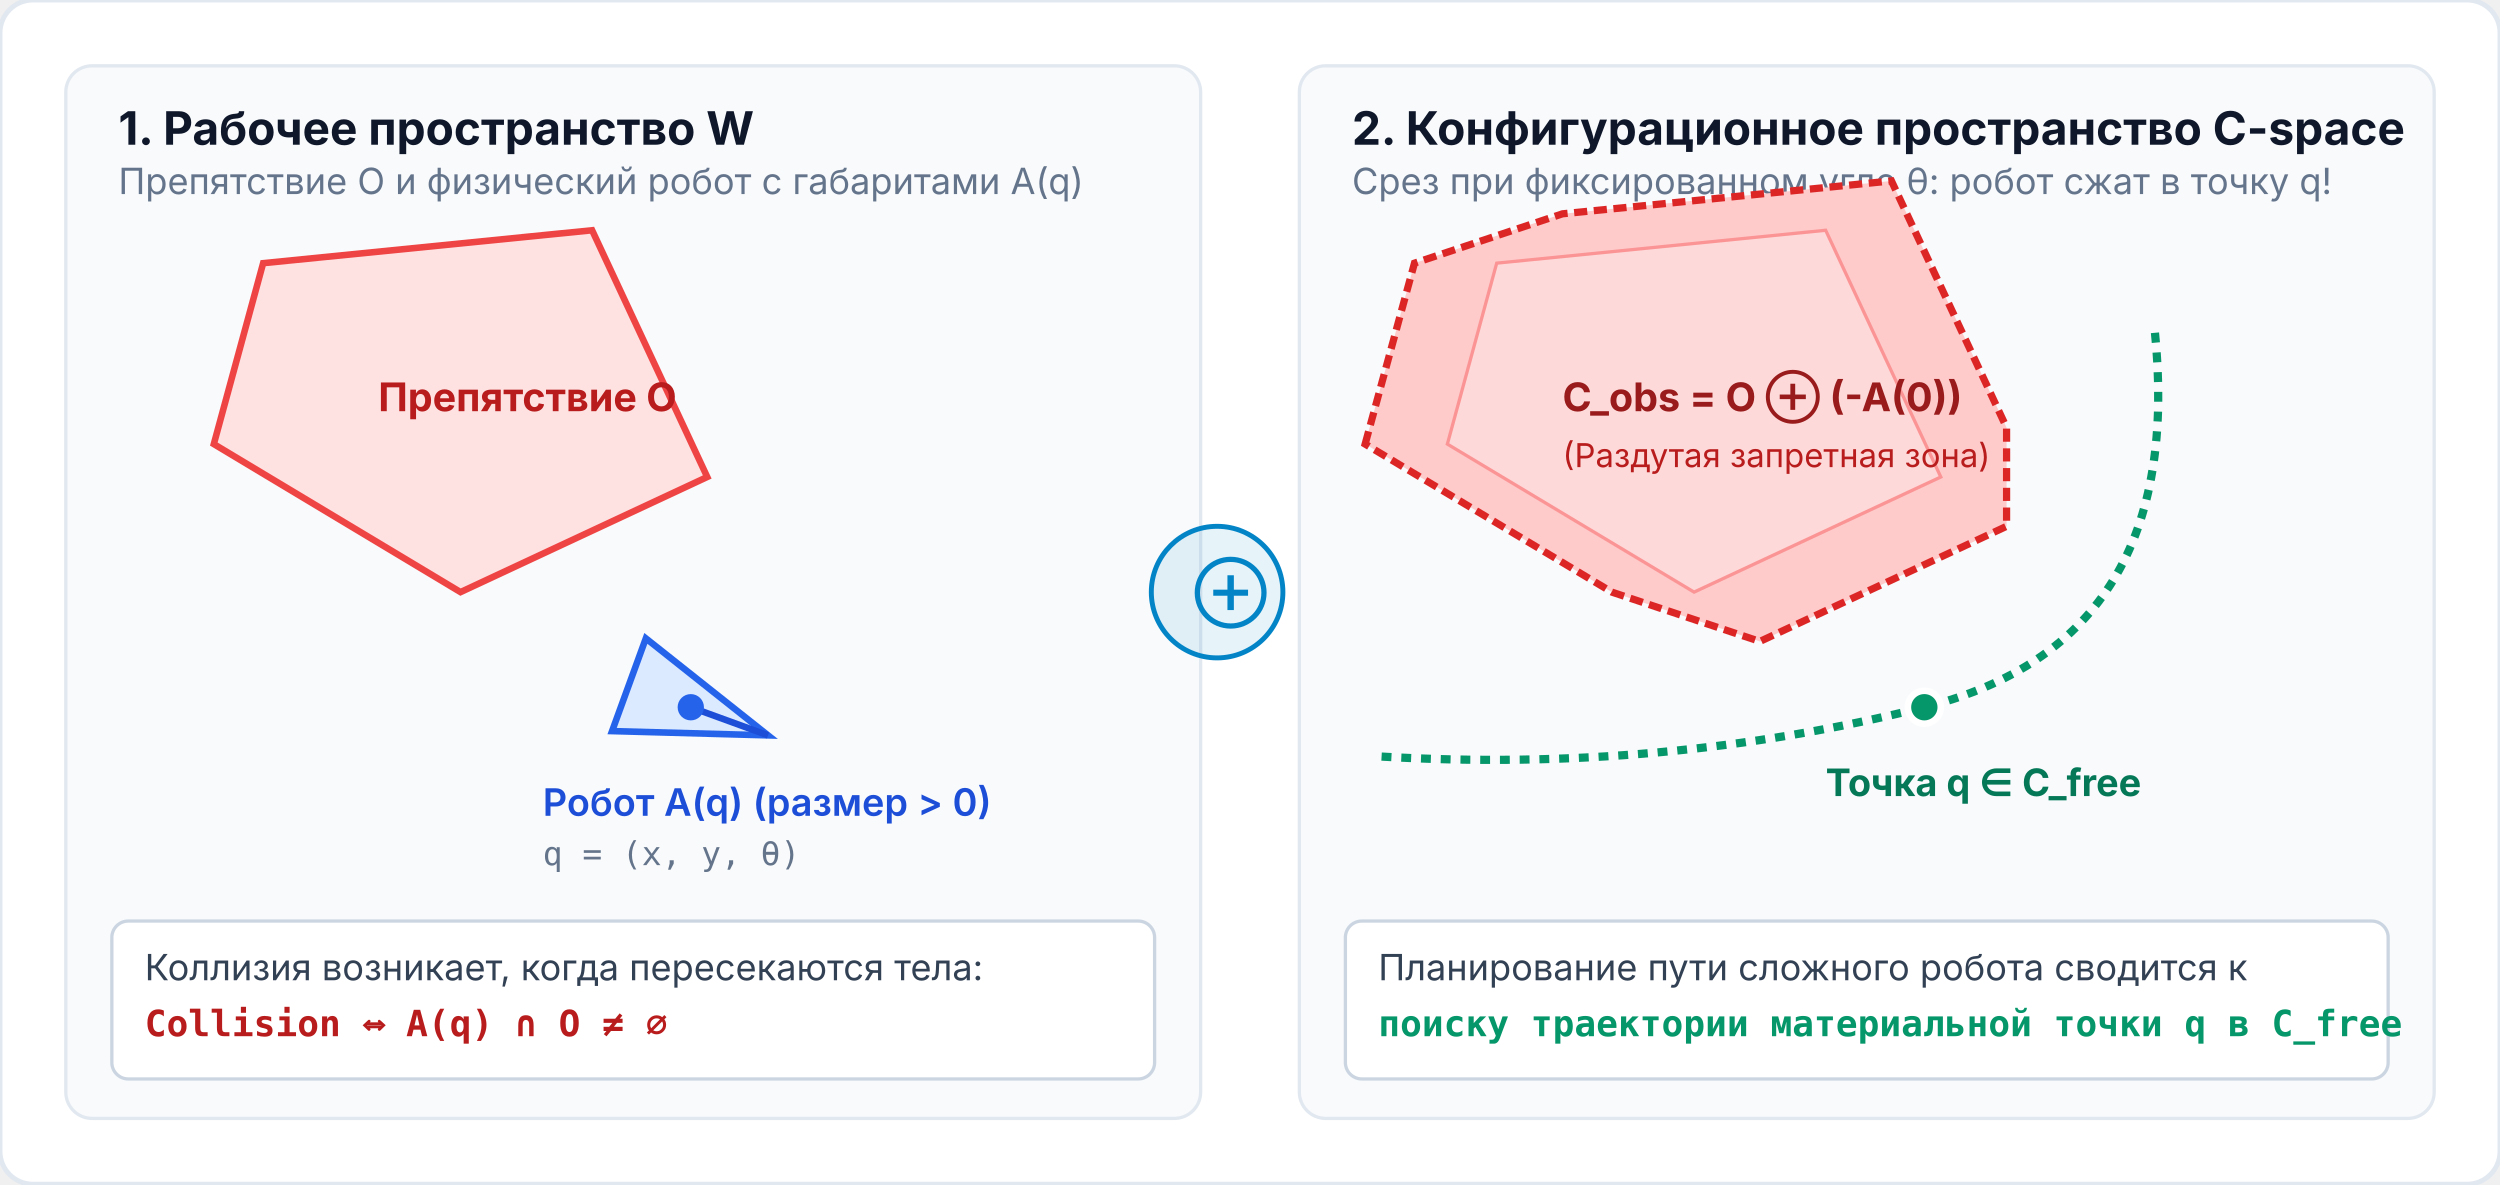
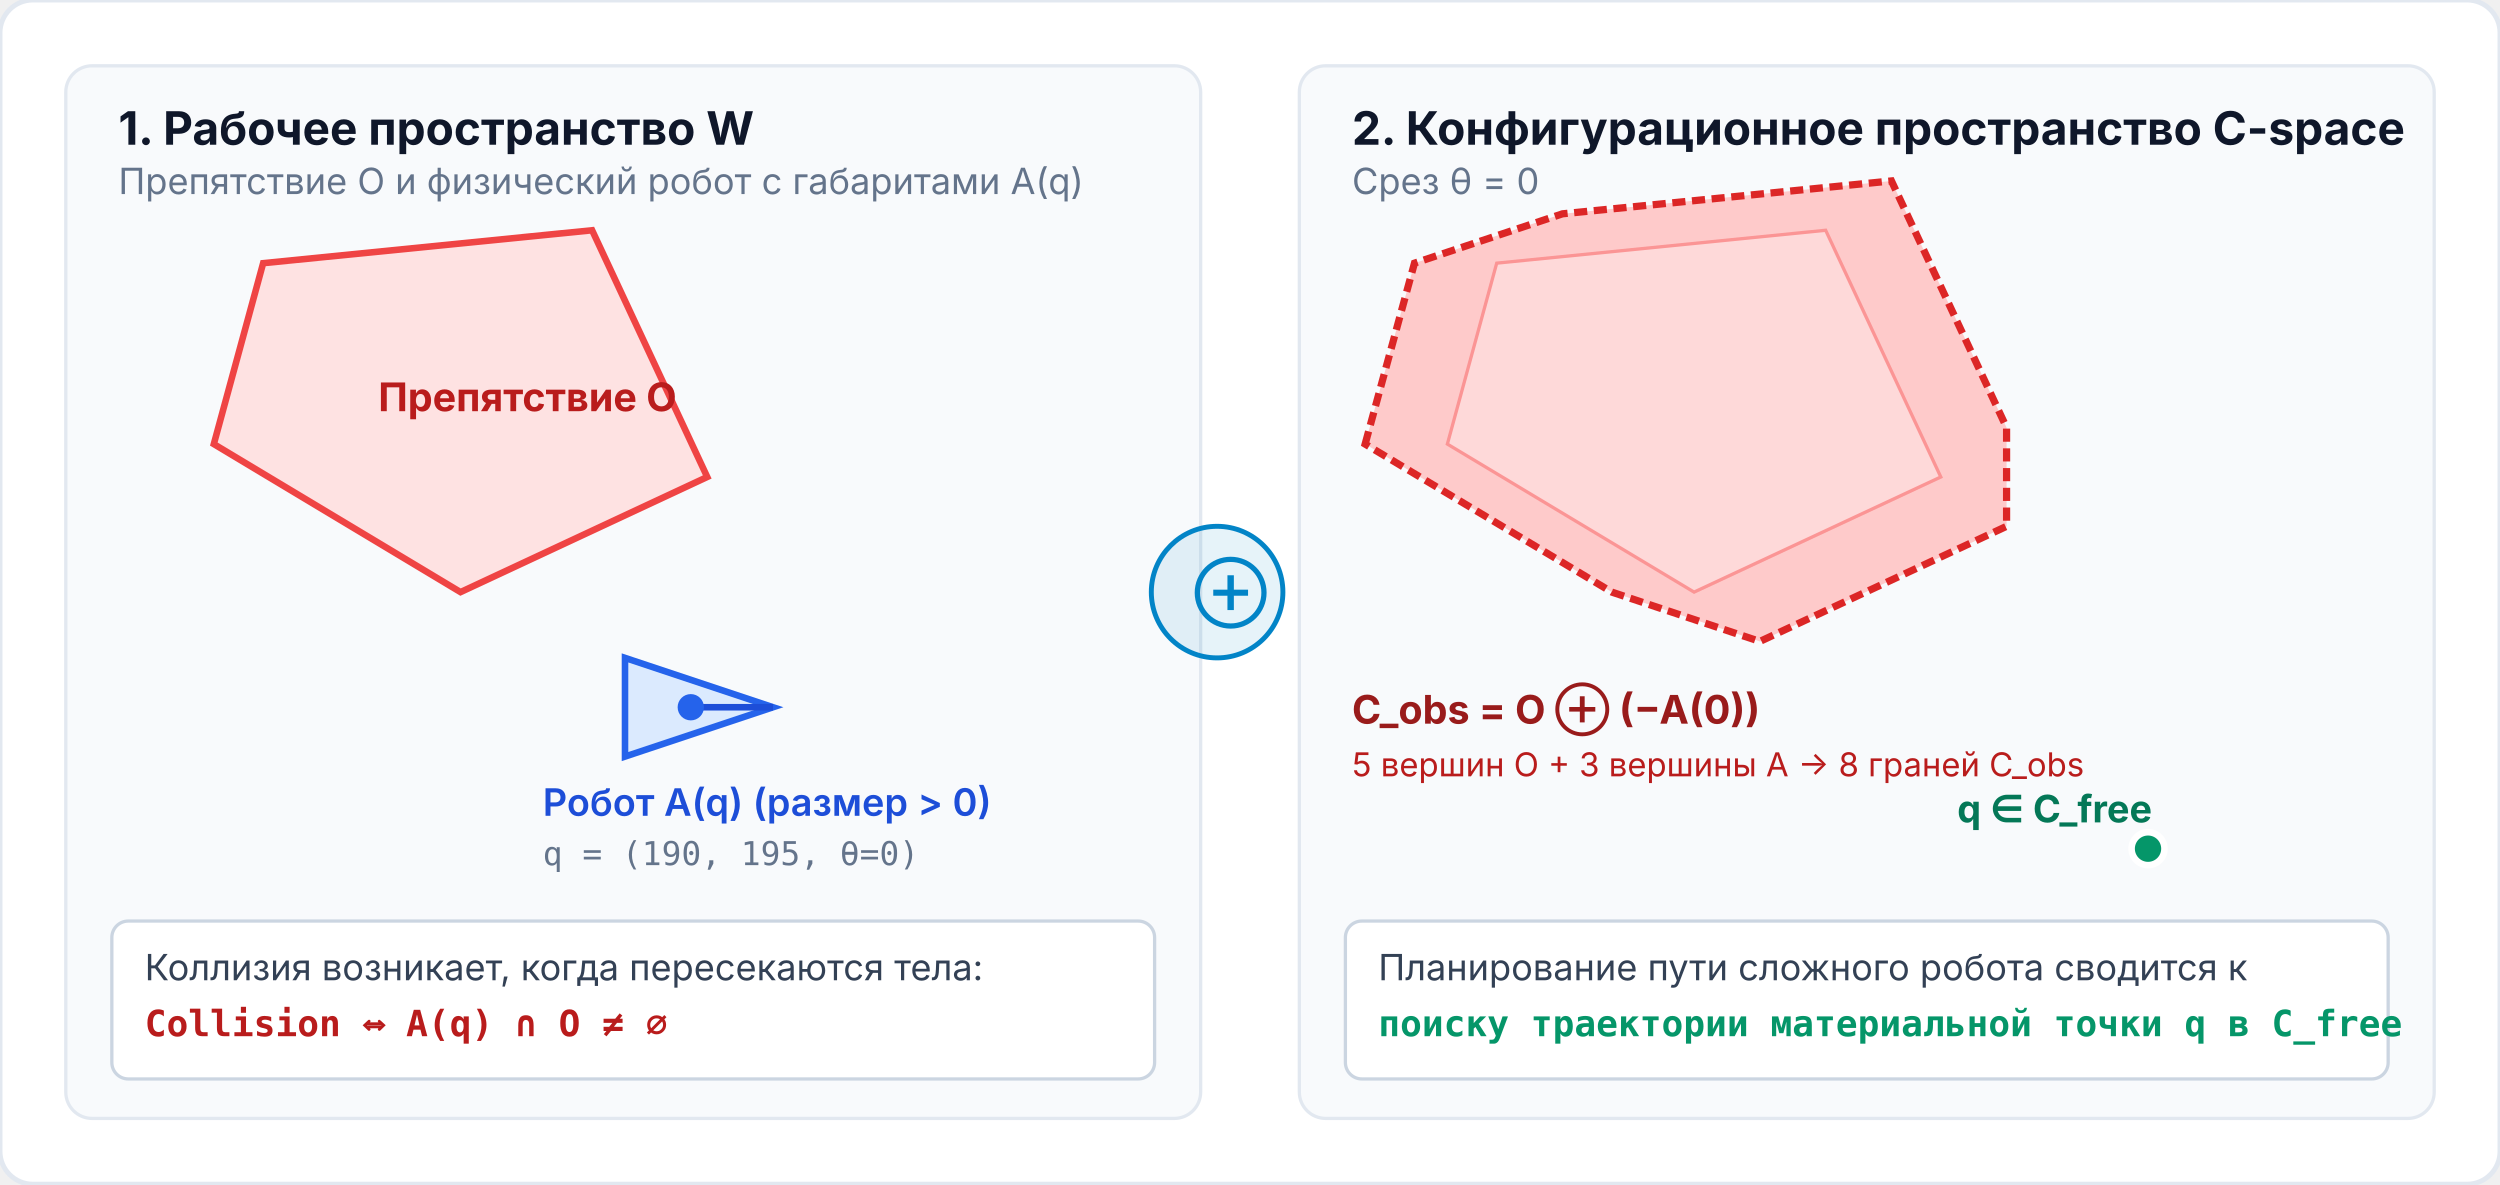
<svg xmlns="http://www.w3.org/2000/svg" viewBox="0 0 760 360" width="100%" height="100%">
  <rect width="100%" height="100%" rx="10" fill="#ffffff" stroke="#e2e8f0" stroke-width="1.5" />
  <g transform="translate(20, 20)">
    <rect width="345" height="320" rx="8" fill="#f8fafc" stroke="#e2e8f0" stroke-width="1" />
    <text x="16" y="24" font-family="Inter, sans-serif" font-size="14" font-weight="700" fill="#0f172a">1. Рабочее пространство W</text>
    <text x="16" y="39" font-family="Inter, sans-serif" font-size="11" fill="#64748b">Препятствие O и физический робот с габаритами A(q)</text>
    <polygon points="60,60 160,50 195,125 120,160 45,115" fill="#fee2e2" stroke="#ef4444" stroke-width="2" />
    <text x="95" y="105" font-family="Inter, sans-serif" font-size="12" font-weight="700" fill="#b91c1c">Препятствие O</text>
-     <g transform="translate(190, 195) rotate(20)">
+     <g transform="translate(190, 195)">
      <polygon points="-20,-15 25,0 -20,15" fill="#dbeafe" stroke="#2563eb" stroke-width="2" />
      <circle cx="0" cy="0" r="3.5" fill="#2563eb" />
      <line x1="0" y1="0" x2="25" y2="0" stroke="#1d4ed8" stroke-width="2" />
    </g>
    <circle cx="190" cy="195" r="4" fill="#2563eb" />
    <text x="145" y="228" font-family="Inter, sans-serif" font-size="11.5" font-weight="600" fill="#1d4ed8">Робот A(q) (размер &gt; 0)</text>
-     <text x="145" y="243" font-family="JetBrains Mono, monospace" font-size="10" fill="#64748b">q = (x, y, θ)</text>
+     <text x="145" y="243" font-family="JetBrains Mono, monospace" font-size="10" fill="#64748b">q = (190, 195, θ=0)</text>
    <rect x="14" y="260" width="317" height="48" rx="5" fill="#ffffff" stroke="#cbd5e1" stroke-width="1" />
    <text x="24" y="278" font-family="Inter, sans-serif" font-size="11" fill="#334155">Коллизия возникает, когда пересекаются тела:</text>
    <text x="24" y="295" font-family="JetBrains Mono, monospace" font-size="11" font-weight="700" fill="#b91c1c">Collision ⟺ A(q) ∩ O ≠ ∅</text>
  </g>
  <g transform="translate(345, 155)">
    <circle cx="25" cy="25" r="20" fill="#0284c7" fill-opacity="0.1" stroke="#0284c7" stroke-width="1.5" />
    <text x="18" y="31" font-family="Inter, sans-serif" font-size="16" font-weight="700" fill="#0284c7">⊕</text>
  </g>
  <g transform="translate(395, 20)">
    <rect width="345" height="320" rx="8" fill="#f8fafc" stroke="#e2e8f0" stroke-width="1" />
    <text x="16" y="24" font-family="Inter, sans-serif" font-size="14" font-weight="700" fill="#0f172a">2. Конфигурационное пространство C-space</text>
-     <text x="16" y="39" font-family="Inter, sans-serif" font-size="11" fill="#64748b">Срез при фиксированном угле θ: робот сжат в точку q!</text>
+     <text x="16" y="39" font-family="Inter, sans-serif" font-size="11" fill="#64748b">Срез θ = 0</text>
    <polygon points="20,115 35,60 80,45 180,35 215,110 215,140 140,175 95,160" fill="#fecaca" stroke="#dc2626" stroke-width="2.2" stroke-dasharray="4,2" />
    <polygon points="60,60 160,50 195,125 120,160 45,115" fill="#fee2e2" stroke="#f87171" stroke-width="1" opacity="0.6" />
-     <text x="80" y="105" font-family="Inter, sans-serif" font-size="12" font-weight="700" fill="#991b1b">C_obs = O ⊕ (-A(0))</text>
-     <text x="80" y="122" font-family="Inter, sans-serif" font-size="10" fill="#b91c1c">(Раздутая запретная зона)</text>
-     <path d="M25,210 Q110,215 190,195 T260,80" stroke="#059669" stroke-width="2.5" fill="none" stroke-dasharray="3,3" />
-     <circle cx="190" cy="195" r="5" fill="#059669" stroke="#ffffff" stroke-width="2" />
-     <text x="160" y="222" font-family="Inter, sans-serif" font-size="11.5" font-weight="700" fill="#047857">Точка q ∈ C_free</text>
+     <text x="16" y="200" font-family="Inter, sans-serif" font-size="12" font-weight="700" fill="#991b1b">C_obs = O ⊕ (−A(0))</text>
+     <text x="16" y="216" font-family="Inter, sans-serif" font-size="10" fill="#b91c1c">5 вершин O + 3 вершины A → 8 граней C_obs</text>
+     <circle cx="258" cy="238" r="5" fill="#059669" stroke="#ffffff" stroke-width="2" />
+     <text x="200" y="230" font-family="Inter, sans-serif" font-size="11.5" font-weight="700" fill="#047857">q ∈ C_free</text>
    <rect x="14" y="260" width="317" height="48" rx="5" fill="#ffffff" stroke="#cbd5e1" stroke-width="1" />
    <text x="24" y="278" font-family="Inter, sans-serif" font-size="11" fill="#334155">Планирование пути сложного робота сводится к</text>
    <text x="24" y="295" font-family="JetBrains Mono, monospace" font-size="11" font-weight="700" fill="#059669">поиску траектории материальной точки q в C_free</text>
  </g>
</svg>
